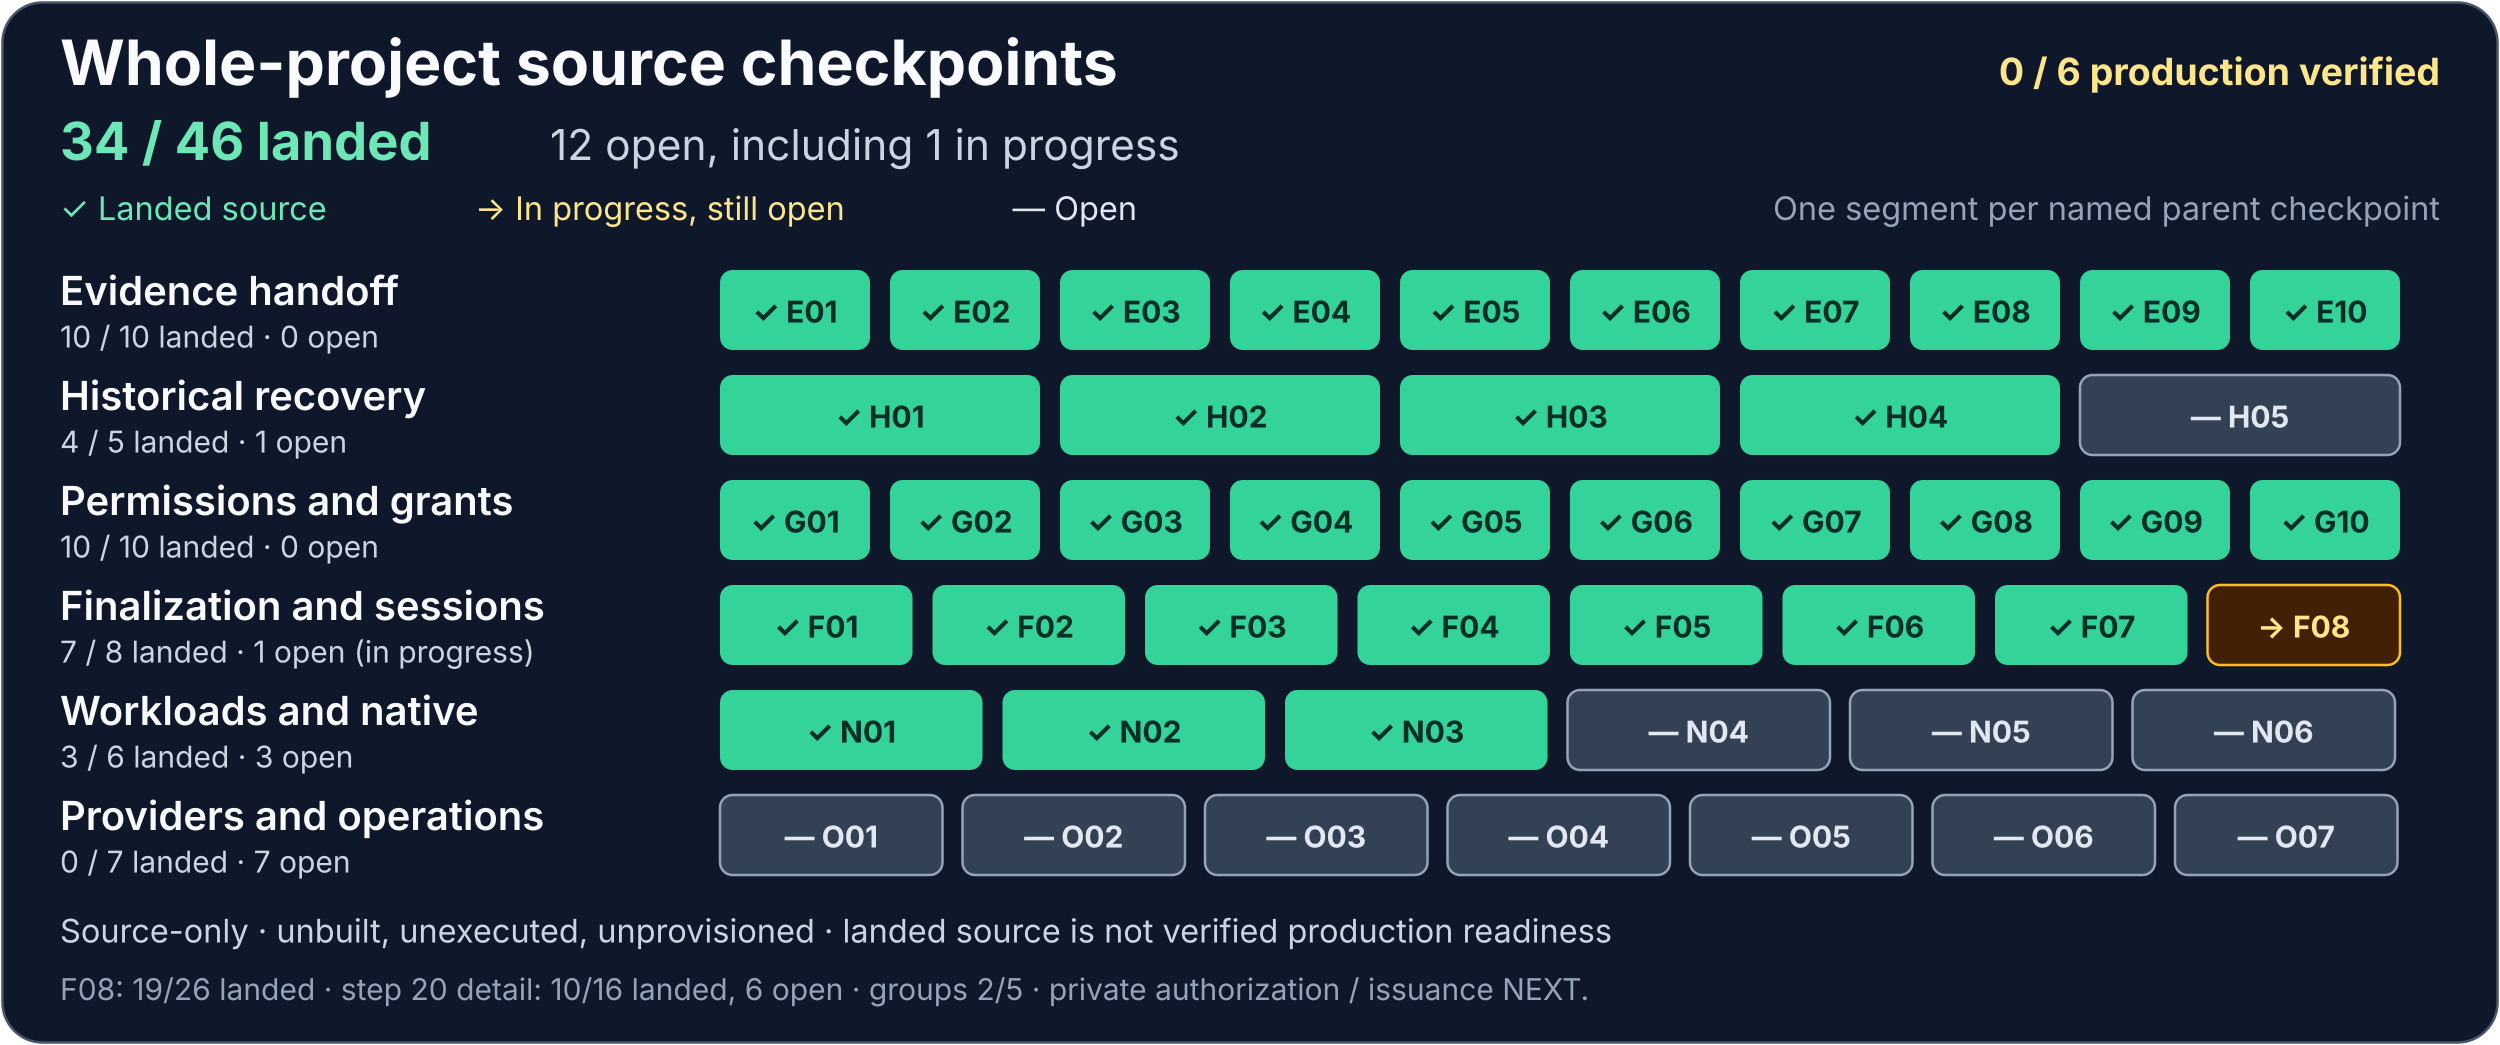
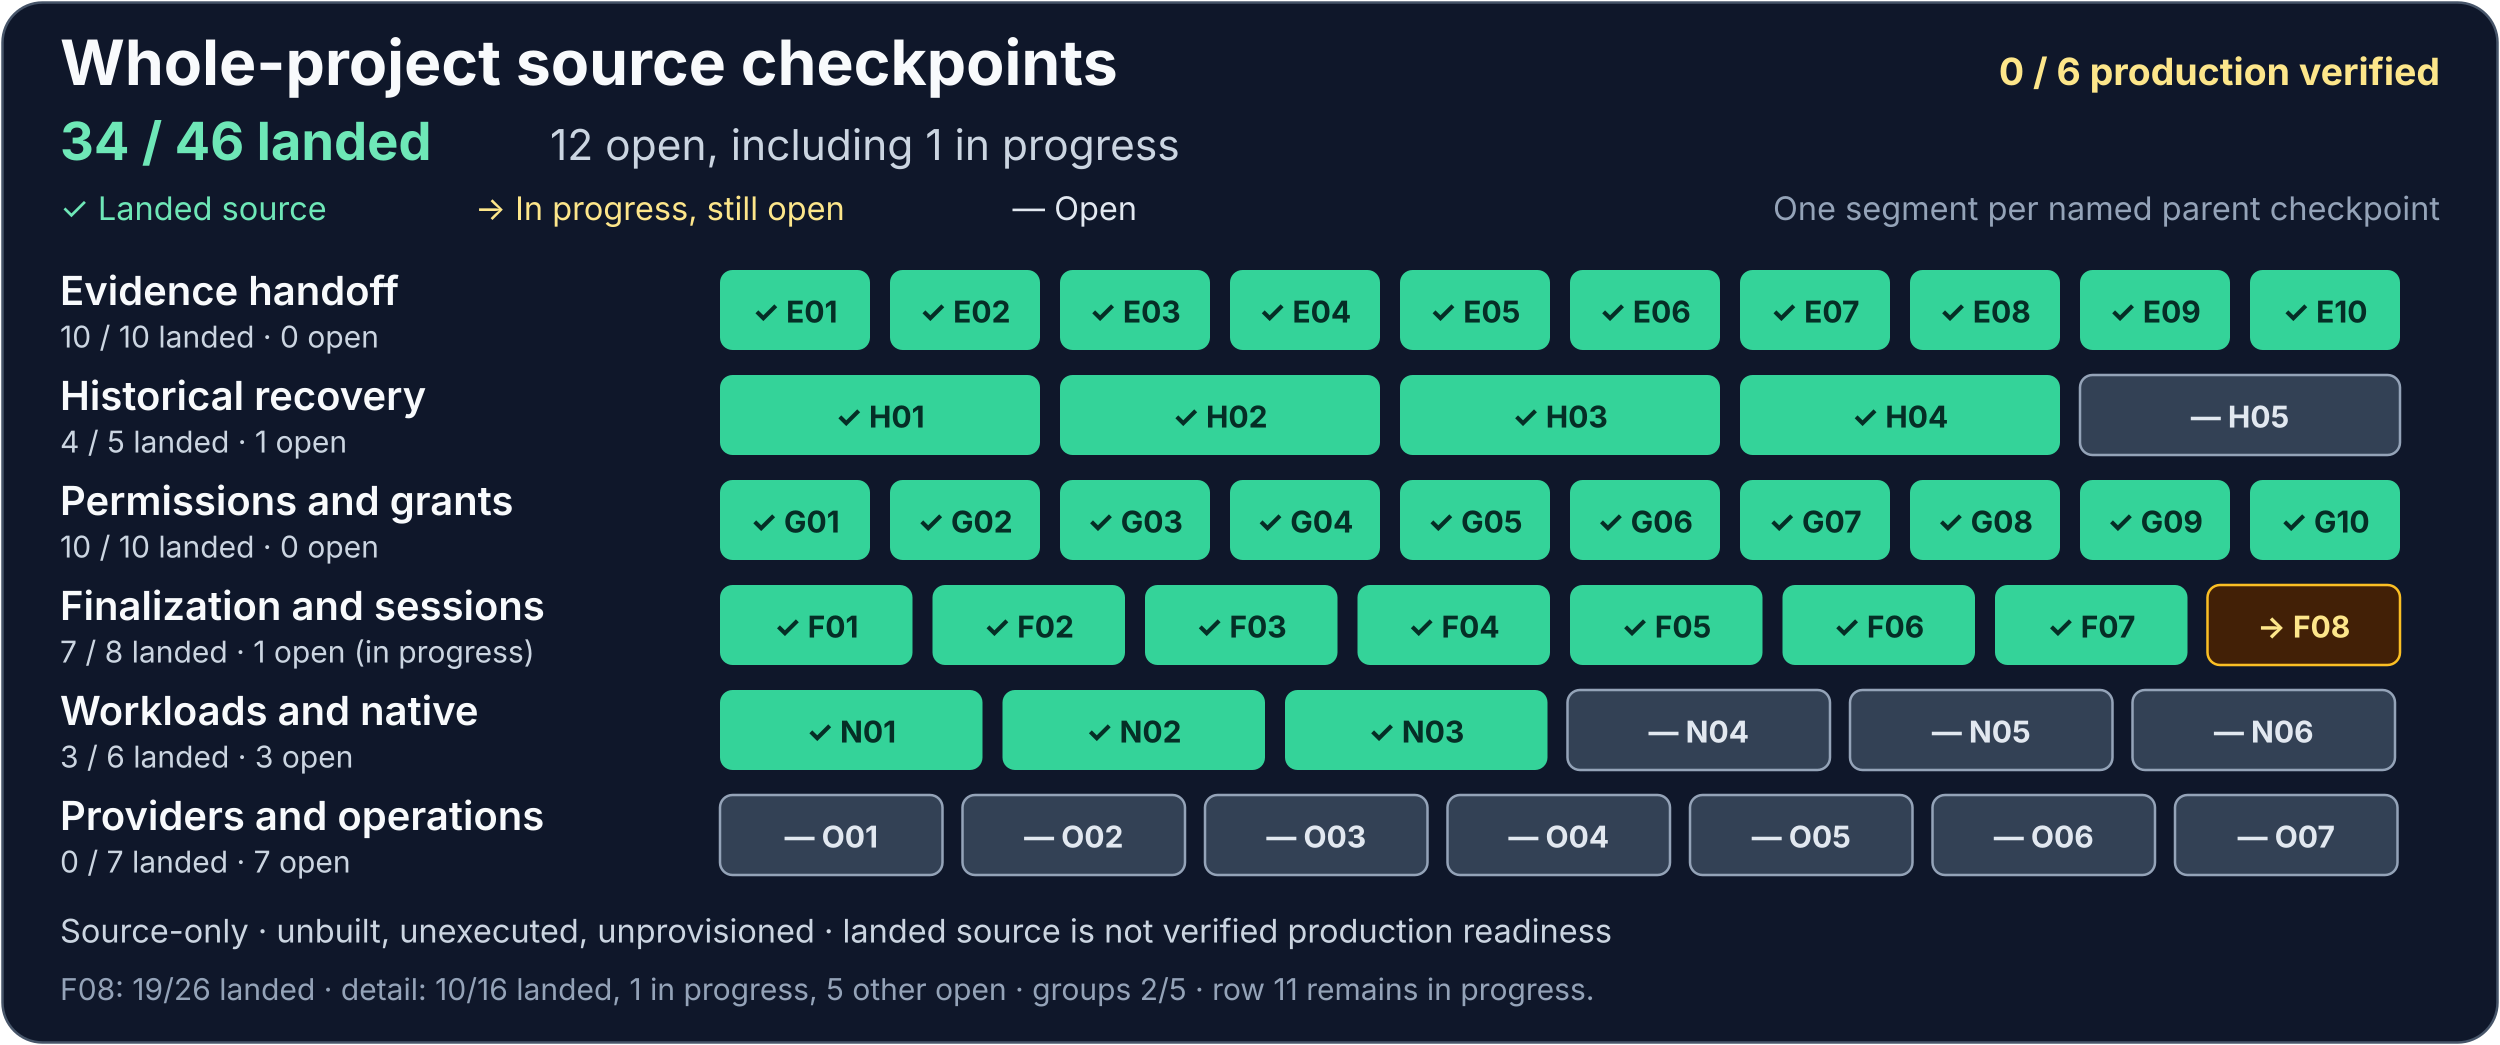
<svg xmlns="http://www.w3.org/2000/svg" width="1000" height="418" viewBox="0 0 1000 418" role="img" aria-labelledby="project-title project-description">
  <rect x="1" y="1" width="998" height="416" rx="16" fill="#0f172a" stroke="#475569" />
  <g font-family="system-ui, -apple-system, Segoe UI, sans-serif">
    <text x="24" y="34" fill="#f8fafc" font-size="25" font-weight="700">Whole-project source checkpoints</text>
    <text x="976" y="34" text-anchor="end" fill="#fde68a" font-size="15" font-weight="700">0 / 6 production verified</text>
    <text x="24" y="64" fill="#6ee7b7" font-size="21" font-weight="700">34 / 46 landed</text>
    <text x="220" y="64" fill="#cbd5e1" font-size="17">12 open, including 1 in progress</text>
    <text x="24" y="88" fill="#6ee7b7" font-size="13">✓ Landed source</text>
    <text x="190" y="88" fill="#fde68a" font-size="13">→ In progress, still open</text>
    <text x="405" y="88" fill="#e2e8f0" font-size="13">— Open</text>
    <text x="976" y="88" text-anchor="end" fill="#94a3b8" font-size="13">One segment per named parent checkpoint</text>
    <g aria-label="Evidence handoff: 10 of 10 landed, zero open">
      <text x="24" y="122" fill="#f8fafc" font-size="16" font-weight="600">Evidence handoff</text>
      <text x="24" y="139" fill="#cbd5e1" font-size="12">10 / 10 landed · 0 open</text>
      <g fill="#34d399">
        <rect x="288" y="108" width="60" height="32" rx="5" />
        <rect x="356" y="108" width="60" height="32" rx="5" />
        <rect x="424" y="108" width="60" height="32" rx="5" />
        <rect x="492" y="108" width="60" height="32" rx="5" />
        <rect x="560" y="108" width="60" height="32" rx="5" />
        <rect x="628" y="108" width="60" height="32" rx="5" />
        <rect x="696" y="108" width="60" height="32" rx="5" />
        <rect x="764" y="108" width="60" height="32" rx="5" />
        <rect x="832" y="108" width="60" height="32" rx="5" />
        <rect x="900" y="108" width="60" height="32" rx="5" />
      </g>
      <g fill="#052e26" font-size="12" font-weight="700" text-anchor="middle">
        <text x="318" y="129">✓ E01</text>
        <text x="386" y="129">✓ E02</text>
        <text x="454" y="129">✓ E03</text>
        <text x="522" y="129">✓ E04</text>
        <text x="590" y="129">✓ E05</text>
        <text x="658" y="129">✓ E06</text>
        <text x="726" y="129">✓ E07</text>
        <text x="794" y="129">✓ E08</text>
        <text x="862" y="129">✓ E09</text>
        <text x="930" y="129">✓ E10</text>
      </g>
    </g>
    <g aria-label="Historical recovery: 4 of 5 landed, one open">
      <text x="24" y="164" fill="#f8fafc" font-size="16" font-weight="600">Historical recovery</text>
      <text x="24" y="181" fill="#cbd5e1" font-size="12">4 / 5 landed · 1 open</text>
      <g fill="#34d399">
        <rect x="288" y="150" width="128" height="32" rx="5" />
        <rect x="424" y="150" width="128" height="32" rx="5" />
        <rect x="560" y="150" width="128" height="32" rx="5" />
        <rect x="696" y="150" width="128" height="32" rx="5" />
      </g>
      <rect x="832" y="150" width="128" height="32" rx="5" fill="#334155" stroke="#94a3b8" />
      <g fill="#052e26" font-size="12" font-weight="700" text-anchor="middle">
        <text x="352" y="171">✓ H01</text>
        <text x="488" y="171">✓ H02</text>
        <text x="624" y="171">✓ H03</text>
        <text x="760" y="171">✓ H04</text>
        <text x="896" y="171" fill="#e2e8f0">— H05</text>
      </g>
    </g>
    <g aria-label="Permissions and grants: 10 of 10 landed, zero open">
      <text x="24" y="206" fill="#f8fafc" font-size="16" font-weight="600">Permissions and grants</text>
      <text x="24" y="223" fill="#cbd5e1" font-size="12">10 / 10 landed · 0 open</text>
      <g fill="#34d399">
        <rect x="288" y="192" width="60" height="32" rx="5" />
        <rect x="356" y="192" width="60" height="32" rx="5" />
        <rect x="424" y="192" width="60" height="32" rx="5" />
        <rect x="492" y="192" width="60" height="32" rx="5" />
        <rect x="560" y="192" width="60" height="32" rx="5" />
        <rect x="628" y="192" width="60" height="32" rx="5" />
        <rect x="696" y="192" width="60" height="32" rx="5" />
        <rect x="764" y="192" width="60" height="32" rx="5" />
        <rect x="832" y="192" width="60" height="32" rx="5" />
        <rect x="900" y="192" width="60" height="32" rx="5" />
      </g>
      <g fill="#052e26" font-size="12" font-weight="700" text-anchor="middle">
        <text x="318" y="213">✓ G01</text>
        <text x="386" y="213">✓ G02</text>
        <text x="454" y="213">✓ G03</text>
        <text x="522" y="213">✓ G04</text>
        <text x="590" y="213">✓ G05</text>
        <text x="658" y="213">✓ G06</text>
        <text x="726" y="213">✓ G07</text>
        <text x="794" y="213">✓ G08</text>
        <text x="862" y="213">✓ G09</text>
        <text x="930" y="213">✓ G10</text>
      </g>
    </g>
    <g aria-label="Finalization and sessions: 7 of 8 landed, one open and in progress">
      <text x="24" y="248" fill="#f8fafc" font-size="16" font-weight="600">Finalization and sessions</text>
      <text x="24" y="265" fill="#cbd5e1" font-size="12">7 / 8 landed · 1 open (in progress)</text>
      <g fill="#34d399">
        <rect x="288" y="234" width="77" height="32" rx="5" />
        <rect x="373" y="234" width="77" height="32" rx="5" />
        <rect x="458" y="234" width="77" height="32" rx="5" />
        <rect x="543" y="234" width="77" height="32" rx="5" />
        <rect x="628" y="234" width="77" height="32" rx="5" />
        <rect x="713" y="234" width="77" height="32" rx="5" />
        <rect x="798" y="234" width="77" height="32" rx="5" />
      </g>
      <rect x="883" y="234" width="77" height="32" rx="5" fill="#422006" stroke="#fbbf24" />
      <g fill="#052e26" font-size="12" font-weight="700" text-anchor="middle">
        <text x="326.5" y="255">✓ F01</text>
        <text x="411.5" y="255">✓ F02</text>
        <text x="496.5" y="255">✓ F03</text>
        <text x="581.5" y="255">✓ F04</text>
        <text x="666.5" y="255">✓ F05</text>
        <text x="751.5" y="255">✓ F06</text>
        <text x="836.5" y="255">✓ F07</text>
        <text x="921.5" y="255" fill="#fde68a">→ F08</text>
      </g>
    </g>
    <g aria-label="Workloads and native: 3 of 6 landed, three open">
      <text x="24" y="290" fill="#f8fafc" font-size="16" font-weight="600">Workloads and native</text>
      <text x="24" y="307" fill="#cbd5e1" font-size="12">3 / 6 landed · 3 open</text>
      <g fill="#34d399">
        <rect x="288" y="276" width="105" height="32" rx="5" />
        <rect x="401" y="276" width="105" height="32" rx="5" />
        <rect x="514" y="276" width="105" height="32" rx="5" />
      </g>
      <g fill="#334155" stroke="#94a3b8">
        <rect x="627" y="276" width="105" height="32" rx="5" />
        <rect x="740" y="276" width="105" height="32" rx="5" />
        <rect x="853" y="276" width="105" height="32" rx="5" />
      </g>
      <g font-size="12" font-weight="700" text-anchor="middle">
        <text x="340.5" y="297" fill="#052e26">✓ N01</text>
        <text x="453.5" y="297" fill="#052e26">✓ N02</text>
        <text x="566.5" y="297" fill="#052e26">✓ N03</text>
        <text x="679.5" y="297" fill="#e2e8f0">— N04</text>
        <text x="792.5" y="297" fill="#e2e8f0">— N05</text>
        <text x="905.5" y="297" fill="#e2e8f0">— N06</text>
      </g>
    </g>
    <g aria-label="Providers and operations: zero of 7 landed, seven open">
      <text x="24" y="332" fill="#f8fafc" font-size="16" font-weight="600">Providers and operations</text>
      <text x="24" y="349" fill="#cbd5e1" font-size="12">0 / 7 landed · 7 open</text>
      <g fill="#334155" stroke="#94a3b8">
        <rect x="288" y="318" width="89" height="32" rx="5" />
        <rect x="385" y="318" width="89" height="32" rx="5" />
        <rect x="482" y="318" width="89" height="32" rx="5" />
        <rect x="579" y="318" width="89" height="32" rx="5" />
        <rect x="676" y="318" width="89" height="32" rx="5" />
        <rect x="773" y="318" width="89" height="32" rx="5" />
        <rect x="870" y="318" width="89" height="32" rx="5" />
      </g>
      <g fill="#e2e8f0" font-size="12" font-weight="700" text-anchor="middle">
        <text x="332.5" y="339">— O01</text>
        <text x="429.5" y="339">— O02</text>
        <text x="526.5" y="339">— O03</text>
        <text x="623.5" y="339">— O04</text>
        <text x="720.5" y="339">— O05</text>
        <text x="817.5" y="339">— O06</text>
        <text x="914.5" y="339">— O07</text>
      </g>
    </g>
    <text x="24" y="377" fill="#cbd5e1" font-size="13">Source-only · unbuilt, unexecuted, unprovisioned · landed source is not verified production readiness</text>
-     <text x="24" y="400" fill="#94a3b8" font-size="12">F08: 19/26 landed · step 20 detail: 10/16 landed, 6 open · groups 2/5 · private authorization / issuance NEXT.</text>
+     <text x="24" y="400" fill="#94a3b8" font-size="12">F08: 19/26 landed · detail: 10/16 landed, 1 in progress, 5 other open · groups 2/5 · row 11 remains in progress.</text>
  </g>
</svg>
